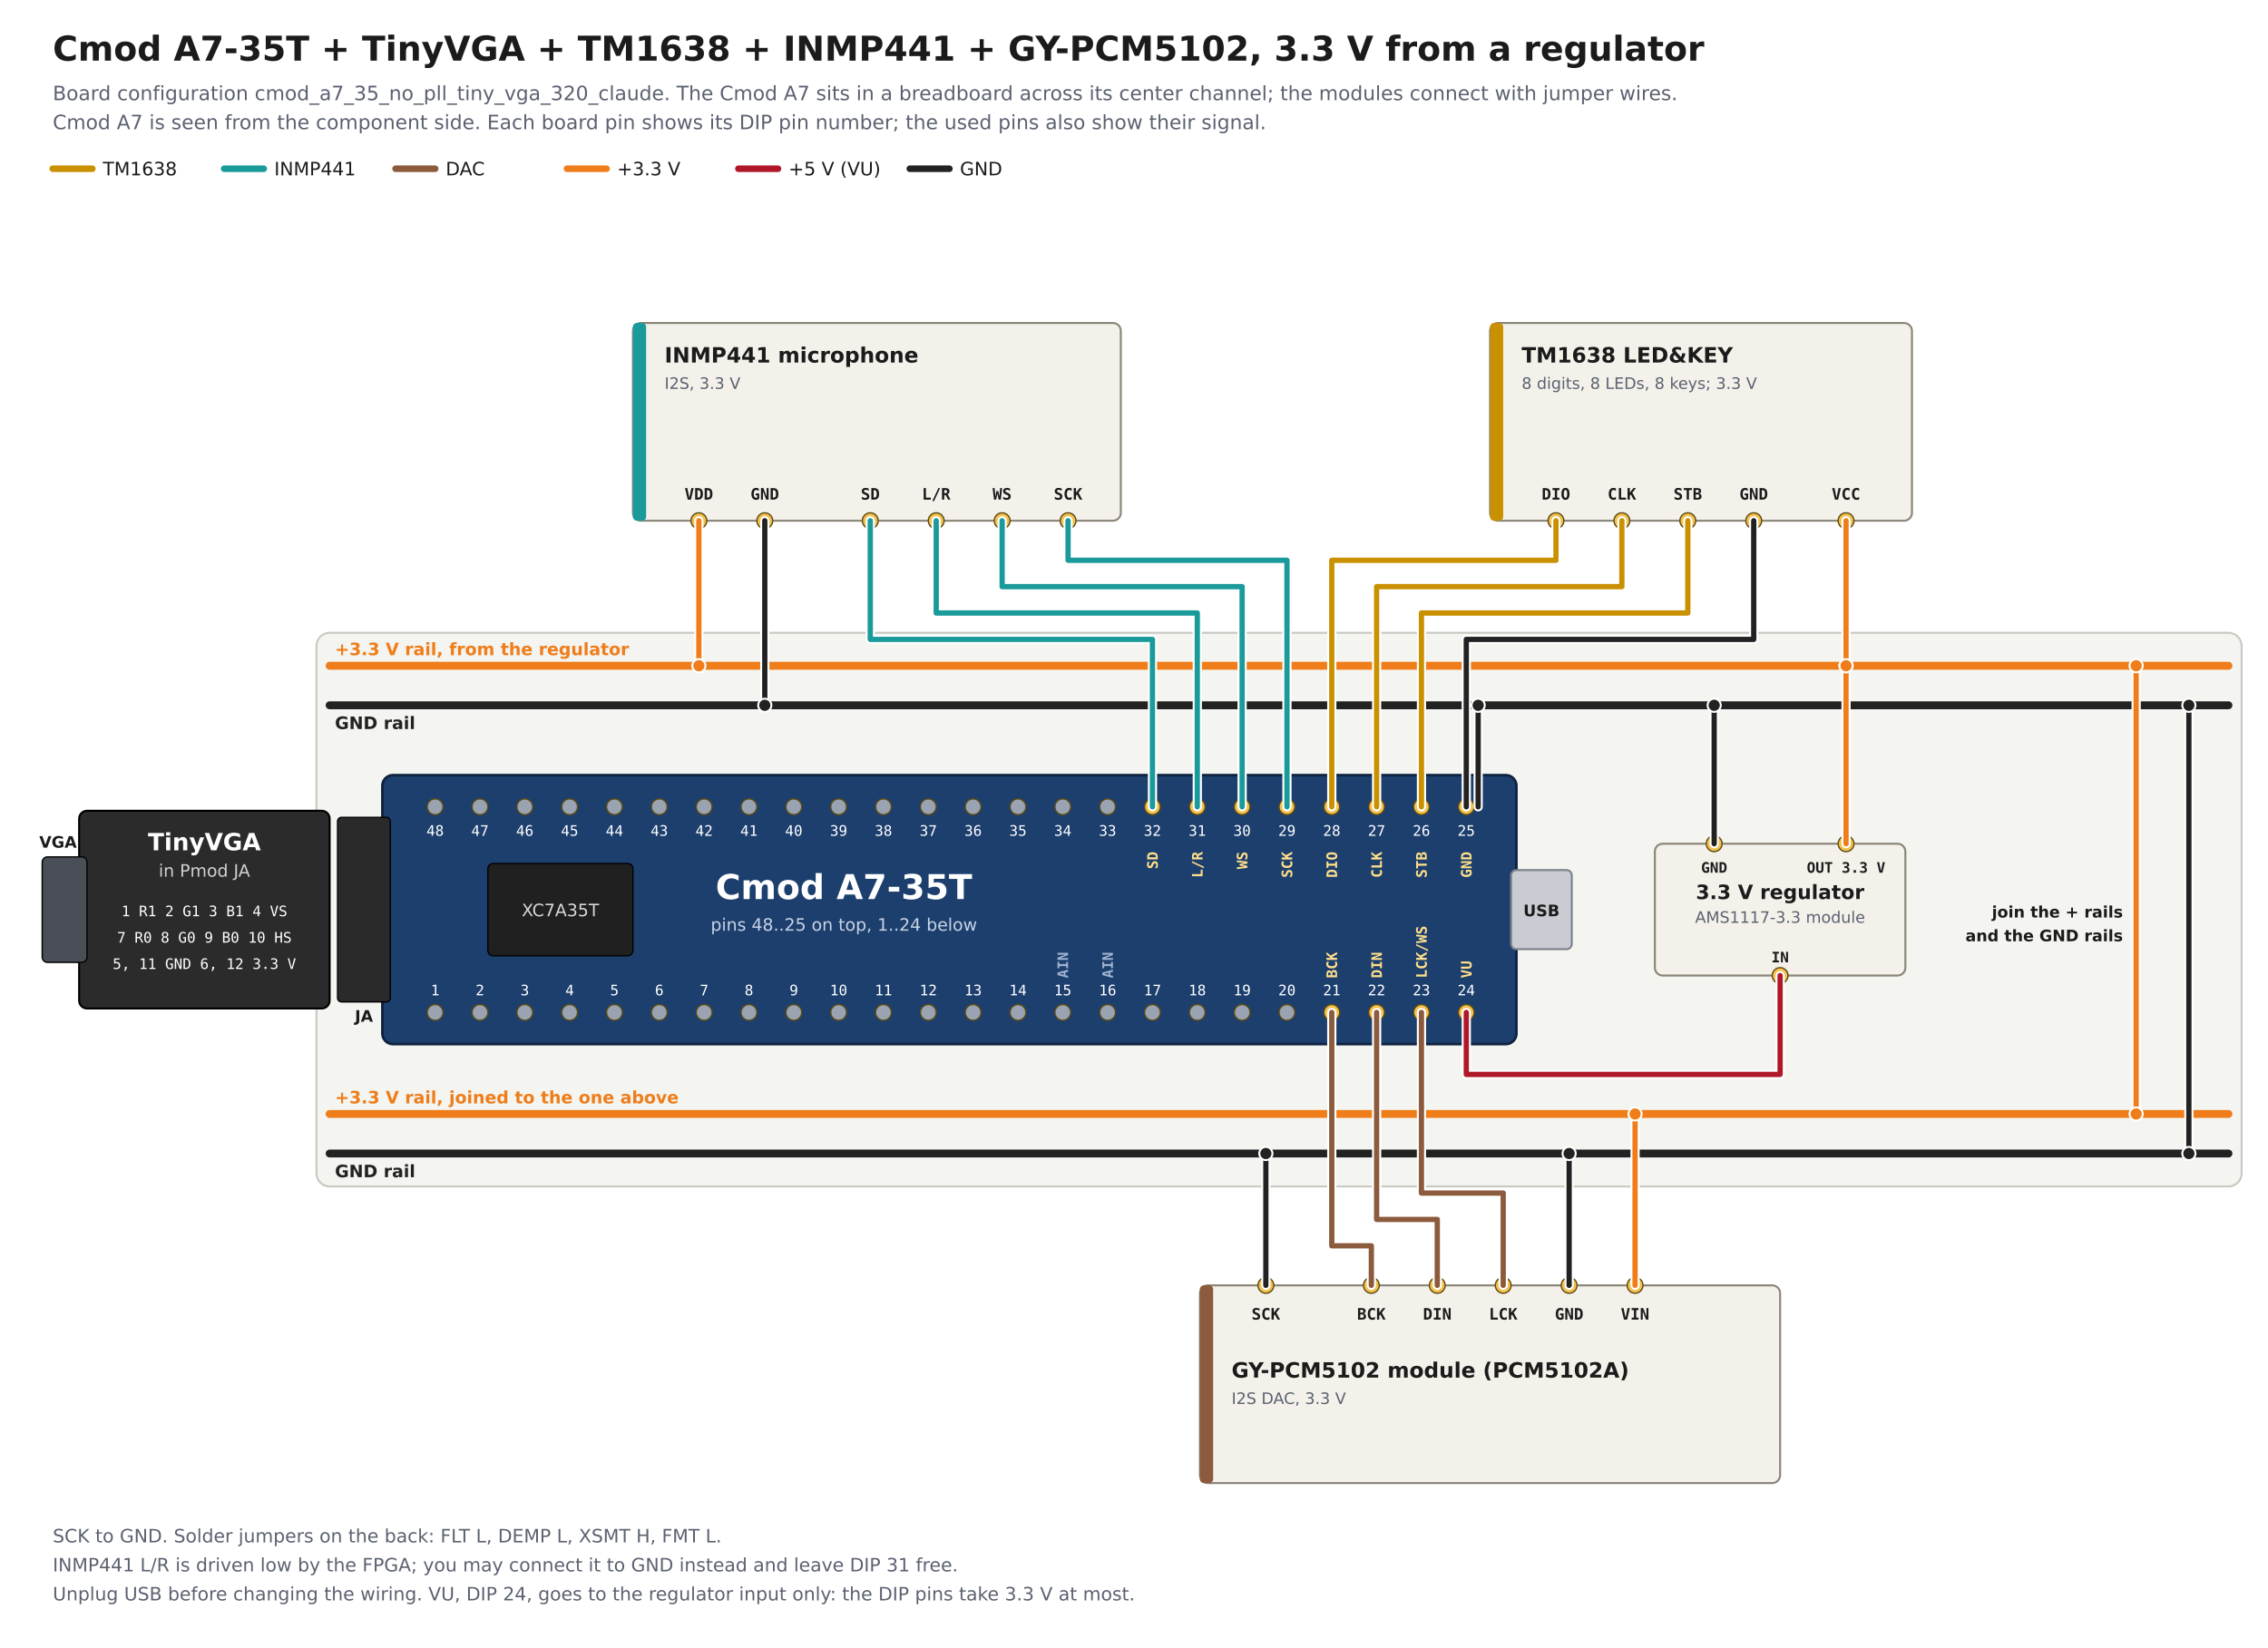
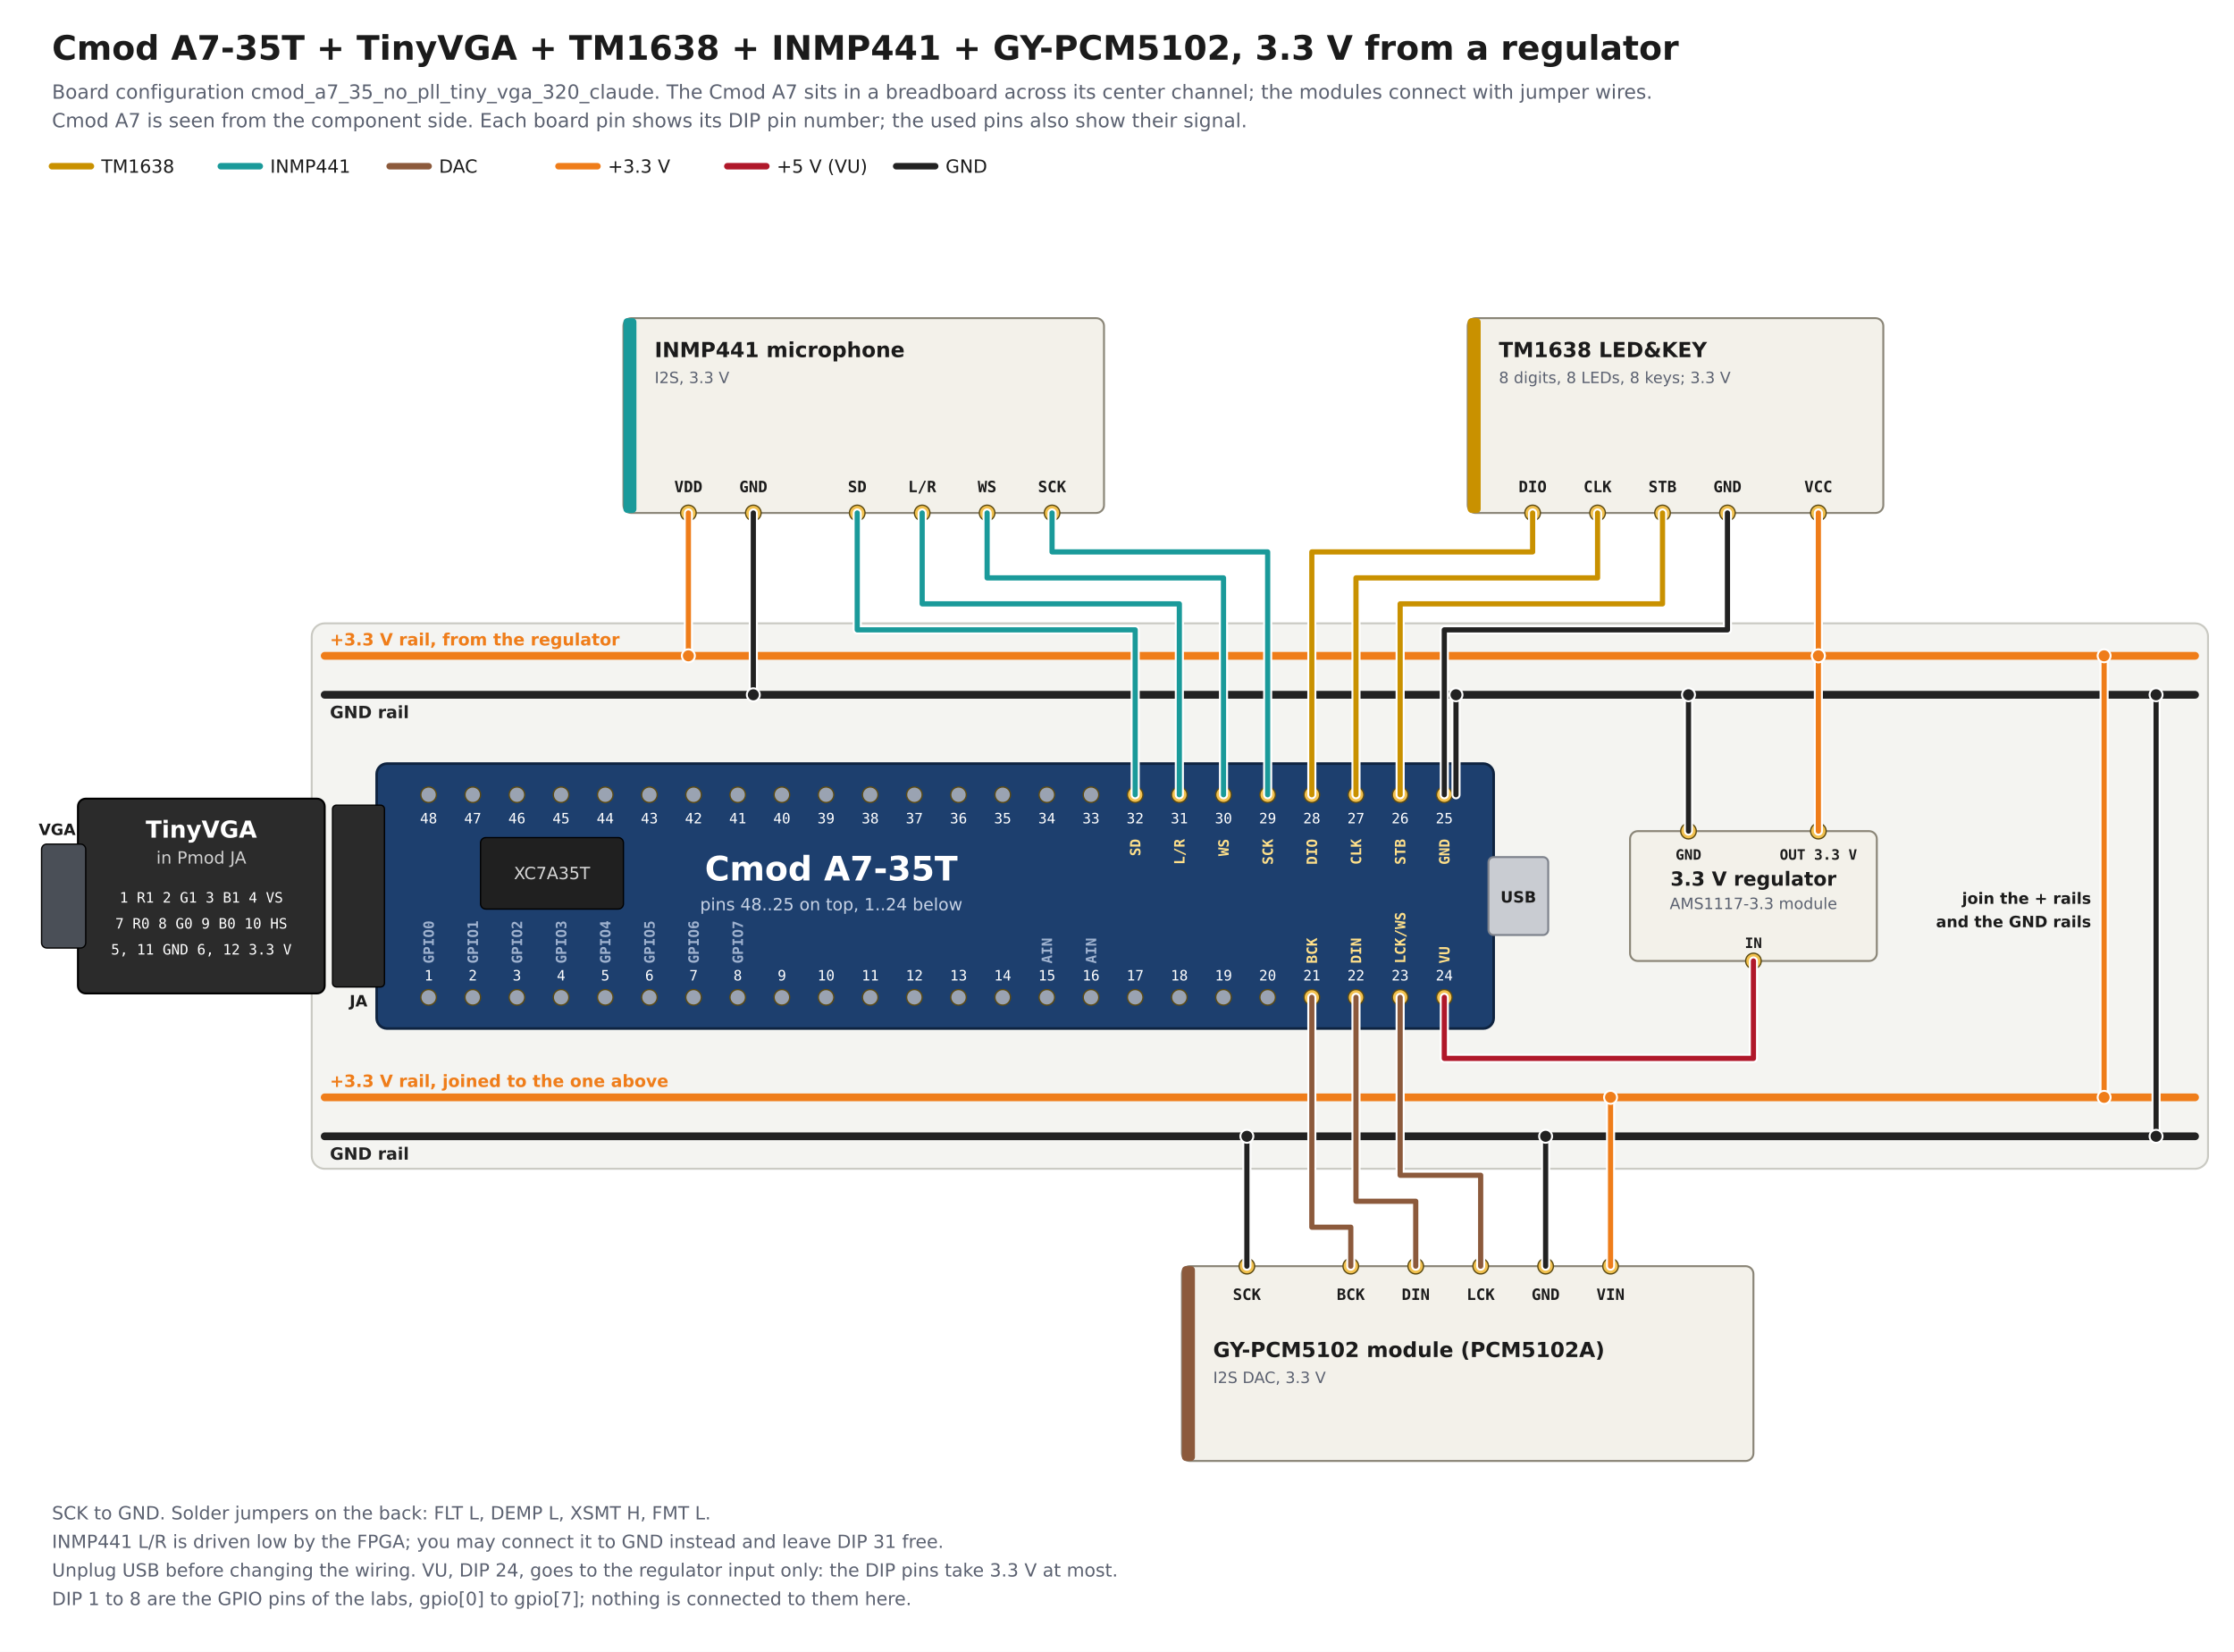
- <svg xmlns="http://www.w3.org/2000/svg" width="1720" height="1250" viewBox="0 0 1720 1250">
-   <rect width="1720" height="1250" fill="#ffffff" />
+ <svg xmlns="http://www.w3.org/2000/svg" width="1720" height="1272" viewBox="0 0 1720 1272">
+   <rect width="1720" height="1272" fill="#ffffff" />
  <text x="40" y="46" font-family="DejaVu Sans, Liberation Sans, Arial, sans-serif" font-size="26" font-weight="bold" fill="#1b1b1b" text-anchor="start">Cmod A7-35T + TinyVGA + TM1638 + INMP441 + GY-PCM5102, 3.3 V from a regulator</text>
  <text x="40" y="76" font-family="DejaVu Sans, Liberation Sans, Arial, sans-serif" font-size="15" font-weight="normal" fill="#5b6170" text-anchor="start">Board configuration cmod_a7_35_no_pll_tiny_vga_320_claude. The Cmod A7 sits in a breadboard across its center channel; the modules connect with jumper wires.</text>
  <text x="40" y="98" font-family="DejaVu Sans, Liberation Sans, Arial, sans-serif" font-size="15" font-weight="normal" fill="#5b6170" text-anchor="start">Cmod A7 is seen from the component side. Each board pin shows its DIP pin number; the used pins also show their signal.</text>
  <line x1="40" y1="128" x2="70" y2="128" stroke="#c99100" stroke-width="5" stroke-linecap="round" />
  <text x="78" y="133" font-family="DejaVu Sans, Liberation Sans, Arial, sans-serif" font-size="14" font-weight="normal" fill="#1b1b1b" text-anchor="start">TM1638</text>
  <line x1="170" y1="128" x2="200" y2="128" stroke="#1a9a9a" stroke-width="5" stroke-linecap="round" />
  <text x="208" y="133" font-family="DejaVu Sans, Liberation Sans, Arial, sans-serif" font-size="14" font-weight="normal" fill="#1b1b1b" text-anchor="start">INMP441</text>
  <line x1="300" y1="128" x2="330" y2="128" stroke="#8c5a3c" stroke-width="5" stroke-linecap="round" />
  <text x="338" y="133" font-family="DejaVu Sans, Liberation Sans, Arial, sans-serif" font-size="14" font-weight="normal" fill="#1b1b1b" text-anchor="start">DAC</text>
  <line x1="430" y1="128" x2="460" y2="128" stroke="#ef7d1a" stroke-width="5" stroke-linecap="round" />
  <text x="468" y="133" font-family="DejaVu Sans, Liberation Sans, Arial, sans-serif" font-size="14" font-weight="normal" fill="#1b1b1b" text-anchor="start">+3.3 V</text>
  <line x1="560" y1="128" x2="590" y2="128" stroke="#b0182a" stroke-width="5" stroke-linecap="round" />
  <text x="598" y="133" font-family="DejaVu Sans, Liberation Sans, Arial, sans-serif" font-size="14" font-weight="normal" fill="#1b1b1b" text-anchor="start">+5 V (VU)</text>
  <line x1="690" y1="128" x2="720" y2="128" stroke="#222222" stroke-width="5" stroke-linecap="round" />
  <text x="728" y="133" font-family="DejaVu Sans, Liberation Sans, Arial, sans-serif" font-size="14" font-weight="normal" fill="#1b1b1b" text-anchor="start">GND</text>
  <g transform="translate(0 0)">
    <rect x="240" y="480" width="1460" height="420" rx="10" fill="#f4f4f1" stroke="#c9c9c2" stroke-width="1.5" />
    <text x="254" y="497" font-family="DejaVu Sans, Liberation Sans, Arial, sans-serif" font-size="13" font-weight="bold" fill="#ef7d1a" text-anchor="start">+3.3 V rail, from the regulator</text>
    <text x="254" y="553" font-family="DejaVu Sans, Liberation Sans, Arial, sans-serif" font-size="13" font-weight="bold" fill="#222222" text-anchor="start">GND rail</text>
    <text x="254" y="837" font-family="DejaVu Sans, Liberation Sans, Arial, sans-serif" font-size="13" font-weight="bold" fill="#ef7d1a" text-anchor="start">+3.3 V rail, joined to the one above</text>
    <text x="254" y="893" font-family="DejaVu Sans, Liberation Sans, Arial, sans-serif" font-size="13" font-weight="bold" fill="#222222" text-anchor="start">GND rail</text>
    <line x1="250" y1="505" x2="1690" y2="505" stroke="#ef7d1a" stroke-width="6" stroke-linecap="round" />
    <line x1="250" y1="535" x2="1690" y2="535" stroke="#222222" stroke-width="6" stroke-linecap="round" />
    <line x1="250" y1="845" x2="1690" y2="845" stroke="#ef7d1a" stroke-width="6" stroke-linecap="round" />
    <line x1="250" y1="875" x2="1690" y2="875" stroke="#222222" stroke-width="6" stroke-linecap="round" />
    <rect x="290" y="588" width="860" height="204" rx="8" fill="#1d3f6e" stroke="#0e2340" stroke-width="2" />
    <rect x="1146" y="660" width="46" height="60" rx="4" fill="#c9ccd2" stroke="#7d828c" stroke-width="1.5" />
    <text x="1169" y="695" font-family="DejaVu Sans, Liberation Sans, Arial, sans-serif" font-size="12" font-weight="bold" fill="#1b1b1b" text-anchor="middle">USB</text>
-     <rect x="370" y="655" width="110" height="70" rx="4" fill="#202020" stroke="#000000" stroke-width="1" />
-     <text x="425" y="695" font-family="DejaVu Sans, Liberation Sans, Arial, sans-serif" font-size="13" font-weight="normal" fill="#d8d8d8" text-anchor="middle">XC7A35T</text>
-     <text x="640" y="682" font-family="DejaVu Sans, Liberation Sans, Arial, sans-serif" font-size="26" font-weight="bold" fill="#ffffff" text-anchor="middle">Cmod A7-35T</text>
-     <text x="640" y="706" font-family="DejaVu Sans, Liberation Sans, Arial, sans-serif" font-size="13" font-weight="normal" fill="#c7d3e6" text-anchor="middle">pins 48..25 on top, 1..24 below</text>
+     <rect x="370" y="645" width="110" height="55" rx="4" fill="#202020" stroke="#000000" stroke-width="1" />
+     <text x="425" y="677" font-family="DejaVu Sans, Liberation Sans, Arial, sans-serif" font-size="13" font-weight="normal" fill="#d8d8d8" text-anchor="middle">XC7A35T</text>
+     <text x="640" y="678" font-family="DejaVu Sans, Liberation Sans, Arial, sans-serif" font-size="26" font-weight="bold" fill="#ffffff" text-anchor="middle">Cmod A7-35T</text>
+     <text x="640" y="701" font-family="DejaVu Sans, Liberation Sans, Arial, sans-serif" font-size="13" font-weight="normal" fill="#c7d3e6" text-anchor="middle">pins 48..25 on top, 1..24 below</text>
    <circle cx="330" cy="768" r="6" fill="#9aa3b2" stroke="#5c4a12" stroke-width="1" />
    <text x="330" y="755" font-family="DejaVu Sans Mono, Liberation Mono, monospace" font-size="11" font-weight="normal" fill="#ffffff" text-anchor="middle">1</text>
+     <text x="334" y="742" font-family="DejaVu Sans Mono, Liberation Mono, monospace" font-size="11" font-weight="bold" fill="#9fb2cf" text-anchor="start" transform="rotate(-90 334 742)">GPIO0</text>
    <circle cx="364" cy="768" r="6" fill="#9aa3b2" stroke="#5c4a12" stroke-width="1" />
    <text x="364" y="755" font-family="DejaVu Sans Mono, Liberation Mono, monospace" font-size="11" font-weight="normal" fill="#ffffff" text-anchor="middle">2</text>
+     <text x="368" y="742" font-family="DejaVu Sans Mono, Liberation Mono, monospace" font-size="11" font-weight="bold" fill="#9fb2cf" text-anchor="start" transform="rotate(-90 368 742)">GPIO1</text>
    <circle cx="398" cy="768" r="6" fill="#9aa3b2" stroke="#5c4a12" stroke-width="1" />
    <text x="398" y="755" font-family="DejaVu Sans Mono, Liberation Mono, monospace" font-size="11" font-weight="normal" fill="#ffffff" text-anchor="middle">3</text>
+     <text x="402" y="742" font-family="DejaVu Sans Mono, Liberation Mono, monospace" font-size="11" font-weight="bold" fill="#9fb2cf" text-anchor="start" transform="rotate(-90 402 742)">GPIO2</text>
    <circle cx="432" cy="768" r="6" fill="#9aa3b2" stroke="#5c4a12" stroke-width="1" />
    <text x="432" y="755" font-family="DejaVu Sans Mono, Liberation Mono, monospace" font-size="11" font-weight="normal" fill="#ffffff" text-anchor="middle">4</text>
+     <text x="436" y="742" font-family="DejaVu Sans Mono, Liberation Mono, monospace" font-size="11" font-weight="bold" fill="#9fb2cf" text-anchor="start" transform="rotate(-90 436 742)">GPIO3</text>
    <circle cx="466" cy="768" r="6" fill="#9aa3b2" stroke="#5c4a12" stroke-width="1" />
    <text x="466" y="755" font-family="DejaVu Sans Mono, Liberation Mono, monospace" font-size="11" font-weight="normal" fill="#ffffff" text-anchor="middle">5</text>
+     <text x="470" y="742" font-family="DejaVu Sans Mono, Liberation Mono, monospace" font-size="11" font-weight="bold" fill="#9fb2cf" text-anchor="start" transform="rotate(-90 470 742)">GPIO4</text>
    <circle cx="500" cy="768" r="6" fill="#9aa3b2" stroke="#5c4a12" stroke-width="1" />
    <text x="500" y="755" font-family="DejaVu Sans Mono, Liberation Mono, monospace" font-size="11" font-weight="normal" fill="#ffffff" text-anchor="middle">6</text>
+     <text x="504" y="742" font-family="DejaVu Sans Mono, Liberation Mono, monospace" font-size="11" font-weight="bold" fill="#9fb2cf" text-anchor="start" transform="rotate(-90 504 742)">GPIO5</text>
    <circle cx="534" cy="768" r="6" fill="#9aa3b2" stroke="#5c4a12" stroke-width="1" />
    <text x="534" y="755" font-family="DejaVu Sans Mono, Liberation Mono, monospace" font-size="11" font-weight="normal" fill="#ffffff" text-anchor="middle">7</text>
+     <text x="538" y="742" font-family="DejaVu Sans Mono, Liberation Mono, monospace" font-size="11" font-weight="bold" fill="#9fb2cf" text-anchor="start" transform="rotate(-90 538 742)">GPIO6</text>
    <circle cx="568" cy="768" r="6" fill="#9aa3b2" stroke="#5c4a12" stroke-width="1" />
    <text x="568" y="755" font-family="DejaVu Sans Mono, Liberation Mono, monospace" font-size="11" font-weight="normal" fill="#ffffff" text-anchor="middle">8</text>
+     <text x="572" y="742" font-family="DejaVu Sans Mono, Liberation Mono, monospace" font-size="11" font-weight="bold" fill="#9fb2cf" text-anchor="start" transform="rotate(-90 572 742)">GPIO7</text>
    <circle cx="602" cy="768" r="6" fill="#9aa3b2" stroke="#5c4a12" stroke-width="1" />
    <text x="602" y="755" font-family="DejaVu Sans Mono, Liberation Mono, monospace" font-size="11" font-weight="normal" fill="#ffffff" text-anchor="middle">9</text>
    <circle cx="636" cy="768" r="6" fill="#9aa3b2" stroke="#5c4a12" stroke-width="1" />
    <text x="636" y="755" font-family="DejaVu Sans Mono, Liberation Mono, monospace" font-size="11" font-weight="normal" fill="#ffffff" text-anchor="middle">10</text>
    <circle cx="670" cy="768" r="6" fill="#9aa3b2" stroke="#5c4a12" stroke-width="1" />
    <text x="670" y="755" font-family="DejaVu Sans Mono, Liberation Mono, monospace" font-size="11" font-weight="normal" fill="#ffffff" text-anchor="middle">11</text>
    <circle cx="704" cy="768" r="6" fill="#9aa3b2" stroke="#5c4a12" stroke-width="1" />
    <text x="704" y="755" font-family="DejaVu Sans Mono, Liberation Mono, monospace" font-size="11" font-weight="normal" fill="#ffffff" text-anchor="middle">12</text>
    <circle cx="738" cy="768" r="6" fill="#9aa3b2" stroke="#5c4a12" stroke-width="1" />
    <text x="738" y="755" font-family="DejaVu Sans Mono, Liberation Mono, monospace" font-size="11" font-weight="normal" fill="#ffffff" text-anchor="middle">13</text>
    <circle cx="772" cy="768" r="6" fill="#9aa3b2" stroke="#5c4a12" stroke-width="1" />
    <text x="772" y="755" font-family="DejaVu Sans Mono, Liberation Mono, monospace" font-size="11" font-weight="normal" fill="#ffffff" text-anchor="middle">14</text>
    <circle cx="806" cy="768" r="6" fill="#9aa3b2" stroke="#5c4a12" stroke-width="1" />
    <text x="806" y="755" font-family="DejaVu Sans Mono, Liberation Mono, monospace" font-size="11" font-weight="normal" fill="#ffffff" text-anchor="middle">15</text>
    <text x="810" y="742" font-family="DejaVu Sans Mono, Liberation Mono, monospace" font-size="11" font-weight="bold" fill="#9fb2cf" text-anchor="start" transform="rotate(-90 810 742)">AIN</text>
    <circle cx="840" cy="768" r="6" fill="#9aa3b2" stroke="#5c4a12" stroke-width="1" />
    <text x="840" y="755" font-family="DejaVu Sans Mono, Liberation Mono, monospace" font-size="11" font-weight="normal" fill="#ffffff" text-anchor="middle">16</text>
    <text x="844" y="742" font-family="DejaVu Sans Mono, Liberation Mono, monospace" font-size="11" font-weight="bold" fill="#9fb2cf" text-anchor="start" transform="rotate(-90 844 742)">AIN</text>
    <circle cx="874" cy="768" r="6" fill="#9aa3b2" stroke="#5c4a12" stroke-width="1" />
    <text x="874" y="755" font-family="DejaVu Sans Mono, Liberation Mono, monospace" font-size="11" font-weight="normal" fill="#ffffff" text-anchor="middle">17</text>
    <circle cx="908" cy="768" r="6" fill="#9aa3b2" stroke="#5c4a12" stroke-width="1" />
    <text x="908" y="755" font-family="DejaVu Sans Mono, Liberation Mono, monospace" font-size="11" font-weight="normal" fill="#ffffff" text-anchor="middle">18</text>
    <circle cx="942" cy="768" r="6" fill="#9aa3b2" stroke="#5c4a12" stroke-width="1" />
    <text x="942" y="755" font-family="DejaVu Sans Mono, Liberation Mono, monospace" font-size="11" font-weight="normal" fill="#ffffff" text-anchor="middle">19</text>
    <circle cx="976" cy="768" r="6" fill="#9aa3b2" stroke="#5c4a12" stroke-width="1" />
    <text x="976" y="755" font-family="DejaVu Sans Mono, Liberation Mono, monospace" font-size="11" font-weight="normal" fill="#ffffff" text-anchor="middle">20</text>
    <circle cx="1010" cy="768" r="6" fill="#f2c14e" stroke="#5c4a12" stroke-width="1" />
    <text x="1010" y="755" font-family="DejaVu Sans Mono, Liberation Mono, monospace" font-size="11" font-weight="normal" fill="#ffffff" text-anchor="middle">21</text>
    <text x="1014" y="742" font-family="DejaVu Sans Mono, Liberation Mono, monospace" font-size="11" font-weight="bold" fill="#ffe08a" text-anchor="start" transform="rotate(-90 1014 742)">BCK</text>
    <circle cx="1044" cy="768" r="6" fill="#f2c14e" stroke="#5c4a12" stroke-width="1" />
    <text x="1044" y="755" font-family="DejaVu Sans Mono, Liberation Mono, monospace" font-size="11" font-weight="normal" fill="#ffffff" text-anchor="middle">22</text>
    <text x="1048" y="742" font-family="DejaVu Sans Mono, Liberation Mono, monospace" font-size="11" font-weight="bold" fill="#ffe08a" text-anchor="start" transform="rotate(-90 1048 742)">DIN</text>
    <circle cx="1078" cy="768" r="6" fill="#f2c14e" stroke="#5c4a12" stroke-width="1" />
    <text x="1078" y="755" font-family="DejaVu Sans Mono, Liberation Mono, monospace" font-size="11" font-weight="normal" fill="#ffffff" text-anchor="middle">23</text>
    <text x="1082" y="742" font-family="DejaVu Sans Mono, Liberation Mono, monospace" font-size="11" font-weight="bold" fill="#ffe08a" text-anchor="start" transform="rotate(-90 1082 742)">LCK/WS</text>
    <circle cx="1112" cy="768" r="6" fill="#f2c14e" stroke="#5c4a12" stroke-width="1" />
    <text x="1112" y="755" font-family="DejaVu Sans Mono, Liberation Mono, monospace" font-size="11" font-weight="normal" fill="#ffffff" text-anchor="middle">24</text>
    <text x="1116" y="742" font-family="DejaVu Sans Mono, Liberation Mono, monospace" font-size="11" font-weight="bold" fill="#ffe08a" text-anchor="start" transform="rotate(-90 1116 742)">VU</text>
    <circle cx="1112" cy="612" r="6" fill="#f2c14e" stroke="#5c4a12" stroke-width="1" />
    <text x="1112" y="634" font-family="DejaVu Sans Mono, Liberation Mono, monospace" font-size="11" font-weight="normal" fill="#ffffff" text-anchor="middle">25</text>
    <text x="1116" y="646" font-family="DejaVu Sans Mono, Liberation Mono, monospace" font-size="11" font-weight="bold" fill="#ffe08a" text-anchor="end" transform="rotate(-90 1116 646)">GND</text>
    <circle cx="1078" cy="612" r="6" fill="#f2c14e" stroke="#5c4a12" stroke-width="1" />
    <text x="1078" y="634" font-family="DejaVu Sans Mono, Liberation Mono, monospace" font-size="11" font-weight="normal" fill="#ffffff" text-anchor="middle">26</text>
    <text x="1082" y="646" font-family="DejaVu Sans Mono, Liberation Mono, monospace" font-size="11" font-weight="bold" fill="#ffe08a" text-anchor="end" transform="rotate(-90 1082 646)">STB</text>
    <circle cx="1044" cy="612" r="6" fill="#f2c14e" stroke="#5c4a12" stroke-width="1" />
    <text x="1044" y="634" font-family="DejaVu Sans Mono, Liberation Mono, monospace" font-size="11" font-weight="normal" fill="#ffffff" text-anchor="middle">27</text>
    <text x="1048" y="646" font-family="DejaVu Sans Mono, Liberation Mono, monospace" font-size="11" font-weight="bold" fill="#ffe08a" text-anchor="end" transform="rotate(-90 1048 646)">CLK</text>
    <circle cx="1010" cy="612" r="6" fill="#f2c14e" stroke="#5c4a12" stroke-width="1" />
    <text x="1010" y="634" font-family="DejaVu Sans Mono, Liberation Mono, monospace" font-size="11" font-weight="normal" fill="#ffffff" text-anchor="middle">28</text>
    <text x="1014" y="646" font-family="DejaVu Sans Mono, Liberation Mono, monospace" font-size="11" font-weight="bold" fill="#ffe08a" text-anchor="end" transform="rotate(-90 1014 646)">DIO</text>
    <circle cx="976" cy="612" r="6" fill="#f2c14e" stroke="#5c4a12" stroke-width="1" />
    <text x="976" y="634" font-family="DejaVu Sans Mono, Liberation Mono, monospace" font-size="11" font-weight="normal" fill="#ffffff" text-anchor="middle">29</text>
    <text x="980" y="646" font-family="DejaVu Sans Mono, Liberation Mono, monospace" font-size="11" font-weight="bold" fill="#ffe08a" text-anchor="end" transform="rotate(-90 980 646)">SCK</text>
    <circle cx="942" cy="612" r="6" fill="#f2c14e" stroke="#5c4a12" stroke-width="1" />
    <text x="942" y="634" font-family="DejaVu Sans Mono, Liberation Mono, monospace" font-size="11" font-weight="normal" fill="#ffffff" text-anchor="middle">30</text>
    <text x="946" y="646" font-family="DejaVu Sans Mono, Liberation Mono, monospace" font-size="11" font-weight="bold" fill="#ffe08a" text-anchor="end" transform="rotate(-90 946 646)">WS</text>
    <circle cx="908" cy="612" r="6" fill="#f2c14e" stroke="#5c4a12" stroke-width="1" />
    <text x="908" y="634" font-family="DejaVu Sans Mono, Liberation Mono, monospace" font-size="11" font-weight="normal" fill="#ffffff" text-anchor="middle">31</text>
    <text x="912" y="646" font-family="DejaVu Sans Mono, Liberation Mono, monospace" font-size="11" font-weight="bold" fill="#ffe08a" text-anchor="end" transform="rotate(-90 912 646)">L/R</text>
    <circle cx="874" cy="612" r="6" fill="#f2c14e" stroke="#5c4a12" stroke-width="1" />
    <text x="874" y="634" font-family="DejaVu Sans Mono, Liberation Mono, monospace" font-size="11" font-weight="normal" fill="#ffffff" text-anchor="middle">32</text>
    <text x="878" y="646" font-family="DejaVu Sans Mono, Liberation Mono, monospace" font-size="11" font-weight="bold" fill="#ffe08a" text-anchor="end" transform="rotate(-90 878 646)">SD</text>
    <circle cx="840" cy="612" r="6" fill="#9aa3b2" stroke="#5c4a12" stroke-width="1" />
    <text x="840" y="634" font-family="DejaVu Sans Mono, Liberation Mono, monospace" font-size="11" font-weight="normal" fill="#ffffff" text-anchor="middle">33</text>
    <circle cx="806" cy="612" r="6" fill="#9aa3b2" stroke="#5c4a12" stroke-width="1" />
    <text x="806" y="634" font-family="DejaVu Sans Mono, Liberation Mono, monospace" font-size="11" font-weight="normal" fill="#ffffff" text-anchor="middle">34</text>
    <circle cx="772" cy="612" r="6" fill="#9aa3b2" stroke="#5c4a12" stroke-width="1" />
    <text x="772" y="634" font-family="DejaVu Sans Mono, Liberation Mono, monospace" font-size="11" font-weight="normal" fill="#ffffff" text-anchor="middle">35</text>
    <circle cx="738" cy="612" r="6" fill="#9aa3b2" stroke="#5c4a12" stroke-width="1" />
    <text x="738" y="634" font-family="DejaVu Sans Mono, Liberation Mono, monospace" font-size="11" font-weight="normal" fill="#ffffff" text-anchor="middle">36</text>
    <circle cx="704" cy="612" r="6" fill="#9aa3b2" stroke="#5c4a12" stroke-width="1" />
    <text x="704" y="634" font-family="DejaVu Sans Mono, Liberation Mono, monospace" font-size="11" font-weight="normal" fill="#ffffff" text-anchor="middle">37</text>
    <circle cx="670" cy="612" r="6" fill="#9aa3b2" stroke="#5c4a12" stroke-width="1" />
    <text x="670" y="634" font-family="DejaVu Sans Mono, Liberation Mono, monospace" font-size="11" font-weight="normal" fill="#ffffff" text-anchor="middle">38</text>
    <circle cx="636" cy="612" r="6" fill="#9aa3b2" stroke="#5c4a12" stroke-width="1" />
    <text x="636" y="634" font-family="DejaVu Sans Mono, Liberation Mono, monospace" font-size="11" font-weight="normal" fill="#ffffff" text-anchor="middle">39</text>
    <circle cx="602" cy="612" r="6" fill="#9aa3b2" stroke="#5c4a12" stroke-width="1" />
    <text x="602" y="634" font-family="DejaVu Sans Mono, Liberation Mono, monospace" font-size="11" font-weight="normal" fill="#ffffff" text-anchor="middle">40</text>
    <circle cx="568" cy="612" r="6" fill="#9aa3b2" stroke="#5c4a12" stroke-width="1" />
    <text x="568" y="634" font-family="DejaVu Sans Mono, Liberation Mono, monospace" font-size="11" font-weight="normal" fill="#ffffff" text-anchor="middle">41</text>
    <circle cx="534" cy="612" r="6" fill="#9aa3b2" stroke="#5c4a12" stroke-width="1" />
    <text x="534" y="634" font-family="DejaVu Sans Mono, Liberation Mono, monospace" font-size="11" font-weight="normal" fill="#ffffff" text-anchor="middle">42</text>
    <circle cx="500" cy="612" r="6" fill="#9aa3b2" stroke="#5c4a12" stroke-width="1" />
    <text x="500" y="634" font-family="DejaVu Sans Mono, Liberation Mono, monospace" font-size="11" font-weight="normal" fill="#ffffff" text-anchor="middle">43</text>
    <circle cx="466" cy="612" r="6" fill="#9aa3b2" stroke="#5c4a12" stroke-width="1" />
    <text x="466" y="634" font-family="DejaVu Sans Mono, Liberation Mono, monospace" font-size="11" font-weight="normal" fill="#ffffff" text-anchor="middle">44</text>
    <circle cx="432" cy="612" r="6" fill="#9aa3b2" stroke="#5c4a12" stroke-width="1" />
    <text x="432" y="634" font-family="DejaVu Sans Mono, Liberation Mono, monospace" font-size="11" font-weight="normal" fill="#ffffff" text-anchor="middle">45</text>
    <circle cx="398" cy="612" r="6" fill="#9aa3b2" stroke="#5c4a12" stroke-width="1" />
    <text x="398" y="634" font-family="DejaVu Sans Mono, Liberation Mono, monospace" font-size="11" font-weight="normal" fill="#ffffff" text-anchor="middle">46</text>
    <circle cx="364" cy="612" r="6" fill="#9aa3b2" stroke="#5c4a12" stroke-width="1" />
    <text x="364" y="634" font-family="DejaVu Sans Mono, Liberation Mono, monospace" font-size="11" font-weight="normal" fill="#ffffff" text-anchor="middle">47</text>
    <circle cx="330" cy="612" r="6" fill="#9aa3b2" stroke="#5c4a12" stroke-width="1" />
    <text x="330" y="634" font-family="DejaVu Sans Mono, Liberation Mono, monospace" font-size="11" font-weight="normal" fill="#ffffff" text-anchor="middle">48</text>
    <rect x="256" y="620" width="40" height="140" rx="3" fill="#2a2a2a" stroke="#000000" stroke-width="1" />
    <text x="276" y="775" font-family="DejaVu Sans, Liberation Sans, Arial, sans-serif" font-size="12" font-weight="bold" fill="#1b1b1b" text-anchor="middle">JA</text>
    <rect x="60" y="615" width="190" height="150" rx="6" fill="#2b2b2b" stroke="#000000" stroke-width="1.5" />
    <rect x="32" y="650" width="34" height="80" rx="4" fill="#4a4f57" stroke="#000000" stroke-width="1" />
    <text x="155" y="645" font-family="DejaVu Sans, Liberation Sans, Arial, sans-serif" font-size="18" font-weight="bold" fill="#ffffff" text-anchor="middle">TinyVGA</text>
    <text x="155" y="665" font-family="DejaVu Sans, Liberation Sans, Arial, sans-serif" font-size="13" font-weight="normal" fill="#d0d0d0" text-anchor="middle">in Pmod JA</text>
    <text x="155" y="695" font-family="DejaVu Sans Mono, Liberation Mono, monospace" font-size="11" font-weight="normal" fill="#ffffff" text-anchor="middle">1 R1  2 G1  3 B1  4 VS</text>
    <text x="155" y="715" font-family="DejaVu Sans Mono, Liberation Mono, monospace" font-size="11" font-weight="normal" fill="#ffffff" text-anchor="middle">7 R0  8 G0  9 B0 10 HS</text>
    <text x="155" y="735" font-family="DejaVu Sans Mono, Liberation Mono, monospace" font-size="11" font-weight="normal" fill="#ffffff" text-anchor="middle">5, 11 GND   6, 12 3.3 V</text>
    <text x="44" y="643" font-family="DejaVu Sans, Liberation Sans, Arial, sans-serif" font-size="12" font-weight="bold" fill="#1b1b1b" text-anchor="middle">VGA</text>
    <polyline points="1121,612 1121,535" fill="none" stroke="#ffffff" stroke-width="7" stroke-linejoin="round" stroke-linecap="round" />
    <polyline points="1121,612 1121,535" fill="none" stroke="#222222" stroke-width="4" stroke-linejoin="round" stroke-linecap="round" />
    <circle cx="1121" cy="535" r="5" fill="#222222" stroke="#ffffff" stroke-width="1.5" />
    <polyline points="1620,505 1620,845" fill="none" stroke="#ffffff" stroke-width="7" stroke-linejoin="round" stroke-linecap="round" />
    <polyline points="1620,505 1620,845" fill="none" stroke="#ef7d1a" stroke-width="4" stroke-linejoin="round" stroke-linecap="round" />
    <circle cx="1620" cy="505" r="5" fill="#ef7d1a" stroke="#ffffff" stroke-width="1.5" />
    <circle cx="1620" cy="845" r="5" fill="#ef7d1a" stroke="#ffffff" stroke-width="1.5" />
    <polyline points="1660,535 1660,875" fill="none" stroke="#ffffff" stroke-width="7" stroke-linejoin="round" stroke-linecap="round" />
    <polyline points="1660,535 1660,875" fill="none" stroke="#222222" stroke-width="4" stroke-linejoin="round" stroke-linecap="round" />
    <circle cx="1660" cy="535" r="5" fill="#222222" stroke="#ffffff" stroke-width="1.5" />
    <circle cx="1660" cy="875" r="5" fill="#222222" stroke="#ffffff" stroke-width="1.5" />
    <text x="1610" y="696" font-family="DejaVu Sans, Liberation Sans, Arial, sans-serif" font-size="12" font-weight="bold" fill="#1b1b1b" text-anchor="end">join the + rails</text>
    <text x="1610" y="714" font-family="DejaVu Sans, Liberation Sans, Arial, sans-serif" font-size="12" font-weight="bold" fill="#1b1b1b" text-anchor="end">and the GND rails</text>
    <rect x="1255" y="640" width="190" height="100" rx="6" fill="#f3f1ea" stroke="#8a8577" stroke-width="1.5" />
    <text x="1350.0" y="682" font-family="DejaVu Sans, Liberation Sans, Arial, sans-serif" font-size="15" font-weight="bold" fill="#1b1b1b" text-anchor="middle">3.3 V regulator</text>
    <text x="1350.0" y="700" font-family="DejaVu Sans, Liberation Sans, Arial, sans-serif" font-size="12" font-weight="normal" fill="#5b6170" text-anchor="middle">AMS1117-3.3 module</text>
    <circle cx="1300" cy="640" r="6" fill="#f2c14e" stroke="#5c4a12" stroke-width="1" />
    <text x="1300" y="662" font-family="DejaVu Sans Mono, Liberation Mono, monospace" font-size="11" font-weight="bold" fill="#1b1b1b" text-anchor="middle">GND</text>
    <circle cx="1400" cy="640" r="6" fill="#f2c14e" stroke="#5c4a12" stroke-width="1" />
    <text x="1400" y="662" font-family="DejaVu Sans Mono, Liberation Mono, monospace" font-size="11" font-weight="bold" fill="#1b1b1b" text-anchor="middle">OUT 3.3 V</text>
    <circle cx="1350" cy="740" r="6" fill="#f2c14e" stroke="#5c4a12" stroke-width="1" />
    <text x="1350" y="730" font-family="DejaVu Sans Mono, Liberation Mono, monospace" font-size="11" font-weight="bold" fill="#1b1b1b" text-anchor="middle">IN</text>
    <polyline points="1300,640 1300,535" fill="none" stroke="#ffffff" stroke-width="7" stroke-linejoin="round" stroke-linecap="round" />
    <polyline points="1300,640 1300,535" fill="none" stroke="#222222" stroke-width="4" stroke-linejoin="round" stroke-linecap="round" />
    <circle cx="1300" cy="535" r="5" fill="#222222" stroke="#ffffff" stroke-width="1.5" />
    <polyline points="1400,640 1400,505" fill="none" stroke="#ffffff" stroke-width="7" stroke-linejoin="round" stroke-linecap="round" />
    <polyline points="1400,640 1400,505" fill="none" stroke="#ef7d1a" stroke-width="4" stroke-linejoin="round" stroke-linecap="round" />
    <circle cx="1400" cy="505" r="5" fill="#ef7d1a" stroke="#ffffff" stroke-width="1.5" />
    <polyline points="1112,768 1112,815 1350,815 1350,740" fill="none" stroke="#ffffff" stroke-width="7" stroke-linejoin="round" stroke-linecap="round" />
    <polyline points="1112,768 1112,815 1350,815 1350,740" fill="none" stroke="#b0182a" stroke-width="4" stroke-linejoin="round" stroke-linecap="round" />
    <rect x="480" y="245" width="370" height="150" rx="6" fill="#f3f1ea" stroke="#8a8577" stroke-width="1.5" />
    <rect x="480" y="245" width="10" height="150" rx="3" fill="#1a9a9a" stroke="none" stroke-width="1" />
    <text x="504" y="275" font-family="DejaVu Sans, Liberation Sans, Arial, sans-serif" font-size="16" font-weight="bold" fill="#1b1b1b" text-anchor="start">INMP441 microphone</text>
    <text x="504" y="295" font-family="DejaVu Sans, Liberation Sans, Arial, sans-serif" font-size="12" font-weight="normal" fill="#5b6170" text-anchor="start">I2S, 3.3 V</text>
    <circle cx="530" cy="395" r="6" fill="#f2c14e" stroke="#5c4a12" stroke-width="1" />
    <text x="530" y="379" font-family="DejaVu Sans Mono, Liberation Mono, monospace" font-size="12" font-weight="bold" fill="#1b1b1b" text-anchor="middle">VDD</text>
    <circle cx="580" cy="395" r="6" fill="#f2c14e" stroke="#5c4a12" stroke-width="1" />
    <text x="580" y="379" font-family="DejaVu Sans Mono, Liberation Mono, monospace" font-size="12" font-weight="bold" fill="#1b1b1b" text-anchor="middle">GND</text>
    <circle cx="660" cy="395" r="6" fill="#f2c14e" stroke="#5c4a12" stroke-width="1" />
    <text x="660" y="379" font-family="DejaVu Sans Mono, Liberation Mono, monospace" font-size="12" font-weight="bold" fill="#1b1b1b" text-anchor="middle">SD</text>
    <circle cx="710" cy="395" r="6" fill="#f2c14e" stroke="#5c4a12" stroke-width="1" />
    <text x="710" y="379" font-family="DejaVu Sans Mono, Liberation Mono, monospace" font-size="12" font-weight="bold" fill="#1b1b1b" text-anchor="middle">L/R</text>
    <circle cx="760" cy="395" r="6" fill="#f2c14e" stroke="#5c4a12" stroke-width="1" />
    <text x="760" y="379" font-family="DejaVu Sans Mono, Liberation Mono, monospace" font-size="12" font-weight="bold" fill="#1b1b1b" text-anchor="middle">WS</text>
    <circle cx="810" cy="395" r="6" fill="#f2c14e" stroke="#5c4a12" stroke-width="1" />
    <text x="810" y="379" font-family="DejaVu Sans Mono, Liberation Mono, monospace" font-size="12" font-weight="bold" fill="#1b1b1b" text-anchor="middle">SCK</text>
    <polyline points="530,395 530,505" fill="none" stroke="#ffffff" stroke-width="7" stroke-linejoin="round" stroke-linecap="round" />
    <polyline points="530,395 530,505" fill="none" stroke="#ef7d1a" stroke-width="4" stroke-linejoin="round" stroke-linecap="round" />
    <circle cx="530" cy="505" r="5" fill="#ef7d1a" stroke="#ffffff" stroke-width="1.5" />
    <polyline points="580,395 580,535" fill="none" stroke="#ffffff" stroke-width="7" stroke-linejoin="round" stroke-linecap="round" />
    <polyline points="580,395 580,535" fill="none" stroke="#222222" stroke-width="4" stroke-linejoin="round" stroke-linecap="round" />
    <circle cx="580" cy="535" r="5" fill="#222222" stroke="#ffffff" stroke-width="1.5" />
    <polyline points="976,612 976,425 810,425 810,395" fill="none" stroke="#ffffff" stroke-width="7" stroke-linejoin="round" stroke-linecap="round" />
    <polyline points="976,612 976,425 810,425 810,395" fill="none" stroke="#1a9a9a" stroke-width="4" stroke-linejoin="round" stroke-linecap="round" />
    <polyline points="942,612 942,445 760,445 760,395" fill="none" stroke="#ffffff" stroke-width="7" stroke-linejoin="round" stroke-linecap="round" />
    <polyline points="942,612 942,445 760,445 760,395" fill="none" stroke="#1a9a9a" stroke-width="4" stroke-linejoin="round" stroke-linecap="round" />
    <polyline points="908,612 908,465 710,465 710,395" fill="none" stroke="#ffffff" stroke-width="7" stroke-linejoin="round" stroke-linecap="round" />
    <polyline points="908,612 908,465 710,465 710,395" fill="none" stroke="#1a9a9a" stroke-width="4" stroke-linejoin="round" stroke-linecap="round" />
    <polyline points="874,612 874,485 660,485 660,395" fill="none" stroke="#ffffff" stroke-width="7" stroke-linejoin="round" stroke-linecap="round" />
    <polyline points="874,612 874,485 660,485 660,395" fill="none" stroke="#1a9a9a" stroke-width="4" stroke-linejoin="round" stroke-linecap="round" />
    <rect x="1130" y="245" width="320" height="150" rx="6" fill="#f3f1ea" stroke="#8a8577" stroke-width="1.5" />
    <rect x="1130" y="245" width="10" height="150" rx="3" fill="#c99100" stroke="none" stroke-width="1" />
    <text x="1154" y="275" font-family="DejaVu Sans, Liberation Sans, Arial, sans-serif" font-size="16" font-weight="bold" fill="#1b1b1b" text-anchor="start">TM1638 LED&amp;KEY</text>
    <text x="1154" y="295" font-family="DejaVu Sans, Liberation Sans, Arial, sans-serif" font-size="12" font-weight="normal" fill="#5b6170" text-anchor="start">8 digits, 8 LEDs, 8 keys; 3.3 V</text>
    <circle cx="1180" cy="395" r="6" fill="#f2c14e" stroke="#5c4a12" stroke-width="1" />
    <text x="1180" y="379" font-family="DejaVu Sans Mono, Liberation Mono, monospace" font-size="12" font-weight="bold" fill="#1b1b1b" text-anchor="middle">DIO</text>
    <circle cx="1230" cy="395" r="6" fill="#f2c14e" stroke="#5c4a12" stroke-width="1" />
    <text x="1230" y="379" font-family="DejaVu Sans Mono, Liberation Mono, monospace" font-size="12" font-weight="bold" fill="#1b1b1b" text-anchor="middle">CLK</text>
    <circle cx="1280" cy="395" r="6" fill="#f2c14e" stroke="#5c4a12" stroke-width="1" />
    <text x="1280" y="379" font-family="DejaVu Sans Mono, Liberation Mono, monospace" font-size="12" font-weight="bold" fill="#1b1b1b" text-anchor="middle">STB</text>
    <circle cx="1330" cy="395" r="6" fill="#f2c14e" stroke="#5c4a12" stroke-width="1" />
    <text x="1330" y="379" font-family="DejaVu Sans Mono, Liberation Mono, monospace" font-size="12" font-weight="bold" fill="#1b1b1b" text-anchor="middle">GND</text>
    <circle cx="1400" cy="395" r="6" fill="#f2c14e" stroke="#5c4a12" stroke-width="1" />
    <text x="1400" y="379" font-family="DejaVu Sans Mono, Liberation Mono, monospace" font-size="12" font-weight="bold" fill="#1b1b1b" text-anchor="middle">VCC</text>
    <polyline points="1400,395 1400,505" fill="none" stroke="#ffffff" stroke-width="7" stroke-linejoin="round" stroke-linecap="round" />
    <polyline points="1400,395 1400,505" fill="none" stroke="#ef7d1a" stroke-width="4" stroke-linejoin="round" stroke-linecap="round" />
    <circle cx="1400" cy="505" r="5" fill="#ef7d1a" stroke="#ffffff" stroke-width="1.5" />
    <polyline points="1010,612 1010,425 1180,425 1180,395" fill="none" stroke="#ffffff" stroke-width="7" stroke-linejoin="round" stroke-linecap="round" />
    <polyline points="1010,612 1010,425 1180,425 1180,395" fill="none" stroke="#c99100" stroke-width="4" stroke-linejoin="round" stroke-linecap="round" />
    <polyline points="1044,612 1044,445 1230,445 1230,395" fill="none" stroke="#ffffff" stroke-width="7" stroke-linejoin="round" stroke-linecap="round" />
    <polyline points="1044,612 1044,445 1230,445 1230,395" fill="none" stroke="#c99100" stroke-width="4" stroke-linejoin="round" stroke-linecap="round" />
    <polyline points="1078,612 1078,465 1280,465 1280,395" fill="none" stroke="#ffffff" stroke-width="7" stroke-linejoin="round" stroke-linecap="round" />
    <polyline points="1078,612 1078,465 1280,465 1280,395" fill="none" stroke="#c99100" stroke-width="4" stroke-linejoin="round" stroke-linecap="round" />
    <polyline points="1112,612 1112,485 1330,485 1330,395" fill="none" stroke="#ffffff" stroke-width="7" stroke-linejoin="round" stroke-linecap="round" />
    <polyline points="1112,612 1112,485 1330,485 1330,395" fill="none" stroke="#222222" stroke-width="4" stroke-linejoin="round" stroke-linecap="round" />
    <rect x="910" y="975" width="440" height="150" rx="6" fill="#f3f1ea" stroke="#8a8577" stroke-width="1.5" />
    <rect x="910" y="975" width="10" height="150" rx="3" fill="#8c5a3c" stroke="none" stroke-width="1" />
    <text x="934" y="1045" font-family="DejaVu Sans, Liberation Sans, Arial, sans-serif" font-size="16" font-weight="bold" fill="#1b1b1b" text-anchor="start">GY-PCM5102 module (PCM5102A)</text>
    <text x="934" y="1065" font-family="DejaVu Sans, Liberation Sans, Arial, sans-serif" font-size="12" font-weight="normal" fill="#5b6170" text-anchor="start">I2S DAC, 3.3 V</text>
    <circle cx="960" cy="975" r="6" fill="#f2c14e" stroke="#5c4a12" stroke-width="1" />
    <text x="960" y="1001" font-family="DejaVu Sans Mono, Liberation Mono, monospace" font-size="12" font-weight="bold" fill="#1b1b1b" text-anchor="middle">SCK</text>
    <circle cx="1040" cy="975" r="6" fill="#f2c14e" stroke="#5c4a12" stroke-width="1" />
    <text x="1040" y="1001" font-family="DejaVu Sans Mono, Liberation Mono, monospace" font-size="12" font-weight="bold" fill="#1b1b1b" text-anchor="middle">BCK</text>
    <circle cx="1090" cy="975" r="6" fill="#f2c14e" stroke="#5c4a12" stroke-width="1" />
    <text x="1090" y="1001" font-family="DejaVu Sans Mono, Liberation Mono, monospace" font-size="12" font-weight="bold" fill="#1b1b1b" text-anchor="middle">DIN</text>
    <circle cx="1140" cy="975" r="6" fill="#f2c14e" stroke="#5c4a12" stroke-width="1" />
    <text x="1140" y="1001" font-family="DejaVu Sans Mono, Liberation Mono, monospace" font-size="12" font-weight="bold" fill="#1b1b1b" text-anchor="middle">LCK</text>
    <circle cx="1190" cy="975" r="6" fill="#f2c14e" stroke="#5c4a12" stroke-width="1" />
    <text x="1190" y="1001" font-family="DejaVu Sans Mono, Liberation Mono, monospace" font-size="12" font-weight="bold" fill="#1b1b1b" text-anchor="middle">GND</text>
    <circle cx="1240" cy="975" r="6" fill="#f2c14e" stroke="#5c4a12" stroke-width="1" />
    <text x="1240" y="1001" font-family="DejaVu Sans Mono, Liberation Mono, monospace" font-size="12" font-weight="bold" fill="#1b1b1b" text-anchor="middle">VIN</text>
    <polyline points="1240,975 1240,845" fill="none" stroke="#ffffff" stroke-width="7" stroke-linejoin="round" stroke-linecap="round" />
    <polyline points="1240,975 1240,845" fill="none" stroke="#ef7d1a" stroke-width="4" stroke-linejoin="round" stroke-linecap="round" />
    <circle cx="1240" cy="845" r="5" fill="#ef7d1a" stroke="#ffffff" stroke-width="1.5" />
    <polyline points="1190,975 1190,875" fill="none" stroke="#ffffff" stroke-width="7" stroke-linejoin="round" stroke-linecap="round" />
    <polyline points="1190,975 1190,875" fill="none" stroke="#222222" stroke-width="4" stroke-linejoin="round" stroke-linecap="round" />
    <circle cx="1190" cy="875" r="5" fill="#222222" stroke="#ffffff" stroke-width="1.5" />
    <polyline points="960,975 960,875" fill="none" stroke="#ffffff" stroke-width="7" stroke-linejoin="round" stroke-linecap="round" />
    <polyline points="960,975 960,875" fill="none" stroke="#222222" stroke-width="4" stroke-linejoin="round" stroke-linecap="round" />
    <circle cx="960" cy="875" r="5" fill="#222222" stroke="#ffffff" stroke-width="1.5" />
    <polyline points="1010,768 1010,945 1040,945 1040,975" fill="none" stroke="#ffffff" stroke-width="7" stroke-linejoin="round" stroke-linecap="round" />
    <polyline points="1010,768 1010,945 1040,945 1040,975" fill="none" stroke="#8c5a3c" stroke-width="4" stroke-linejoin="round" stroke-linecap="round" />
    <polyline points="1044,768 1044,925 1090,925 1090,975" fill="none" stroke="#ffffff" stroke-width="7" stroke-linejoin="round" stroke-linecap="round" />
    <polyline points="1044,768 1044,925 1090,925 1090,975" fill="none" stroke="#8c5a3c" stroke-width="4" stroke-linejoin="round" stroke-linecap="round" />
    <polyline points="1078,768 1078,905 1140,905 1140,975" fill="none" stroke="#ffffff" stroke-width="7" stroke-linejoin="round" stroke-linecap="round" />
    <polyline points="1078,768 1078,905 1140,905 1140,975" fill="none" stroke="#8c5a3c" stroke-width="4" stroke-linejoin="round" stroke-linecap="round" />
  </g>
  <text x="40" y="1170" font-family="DejaVu Sans, Liberation Sans, Arial, sans-serif" font-size="14" font-weight="normal" fill="#5b6170" text-anchor="start">SCK to GND. Solder jumpers on the back: FLT L, DEMP L, XSMT H, FMT L.</text>
  <text x="40" y="1192" font-family="DejaVu Sans, Liberation Sans, Arial, sans-serif" font-size="14" font-weight="normal" fill="#5b6170" text-anchor="start">INMP441 L/R is driven low by the FPGA; you may connect it to GND instead and leave DIP 31 free.</text>
  <text x="40" y="1214" font-family="DejaVu Sans, Liberation Sans, Arial, sans-serif" font-size="14" font-weight="normal" fill="#5b6170" text-anchor="start">Unplug USB before changing the wiring. VU, DIP 24, goes to the regulator input only: the DIP pins take 3.3 V at most.</text>
+   <text x="40" y="1236" font-family="DejaVu Sans, Liberation Sans, Arial, sans-serif" font-size="14" font-weight="normal" fill="#5b6170" text-anchor="start">DIP 1 to 8 are the GPIO pins of the labs, gpio[0] to gpio[7]; nothing is connected to them here.</text>
</svg>
